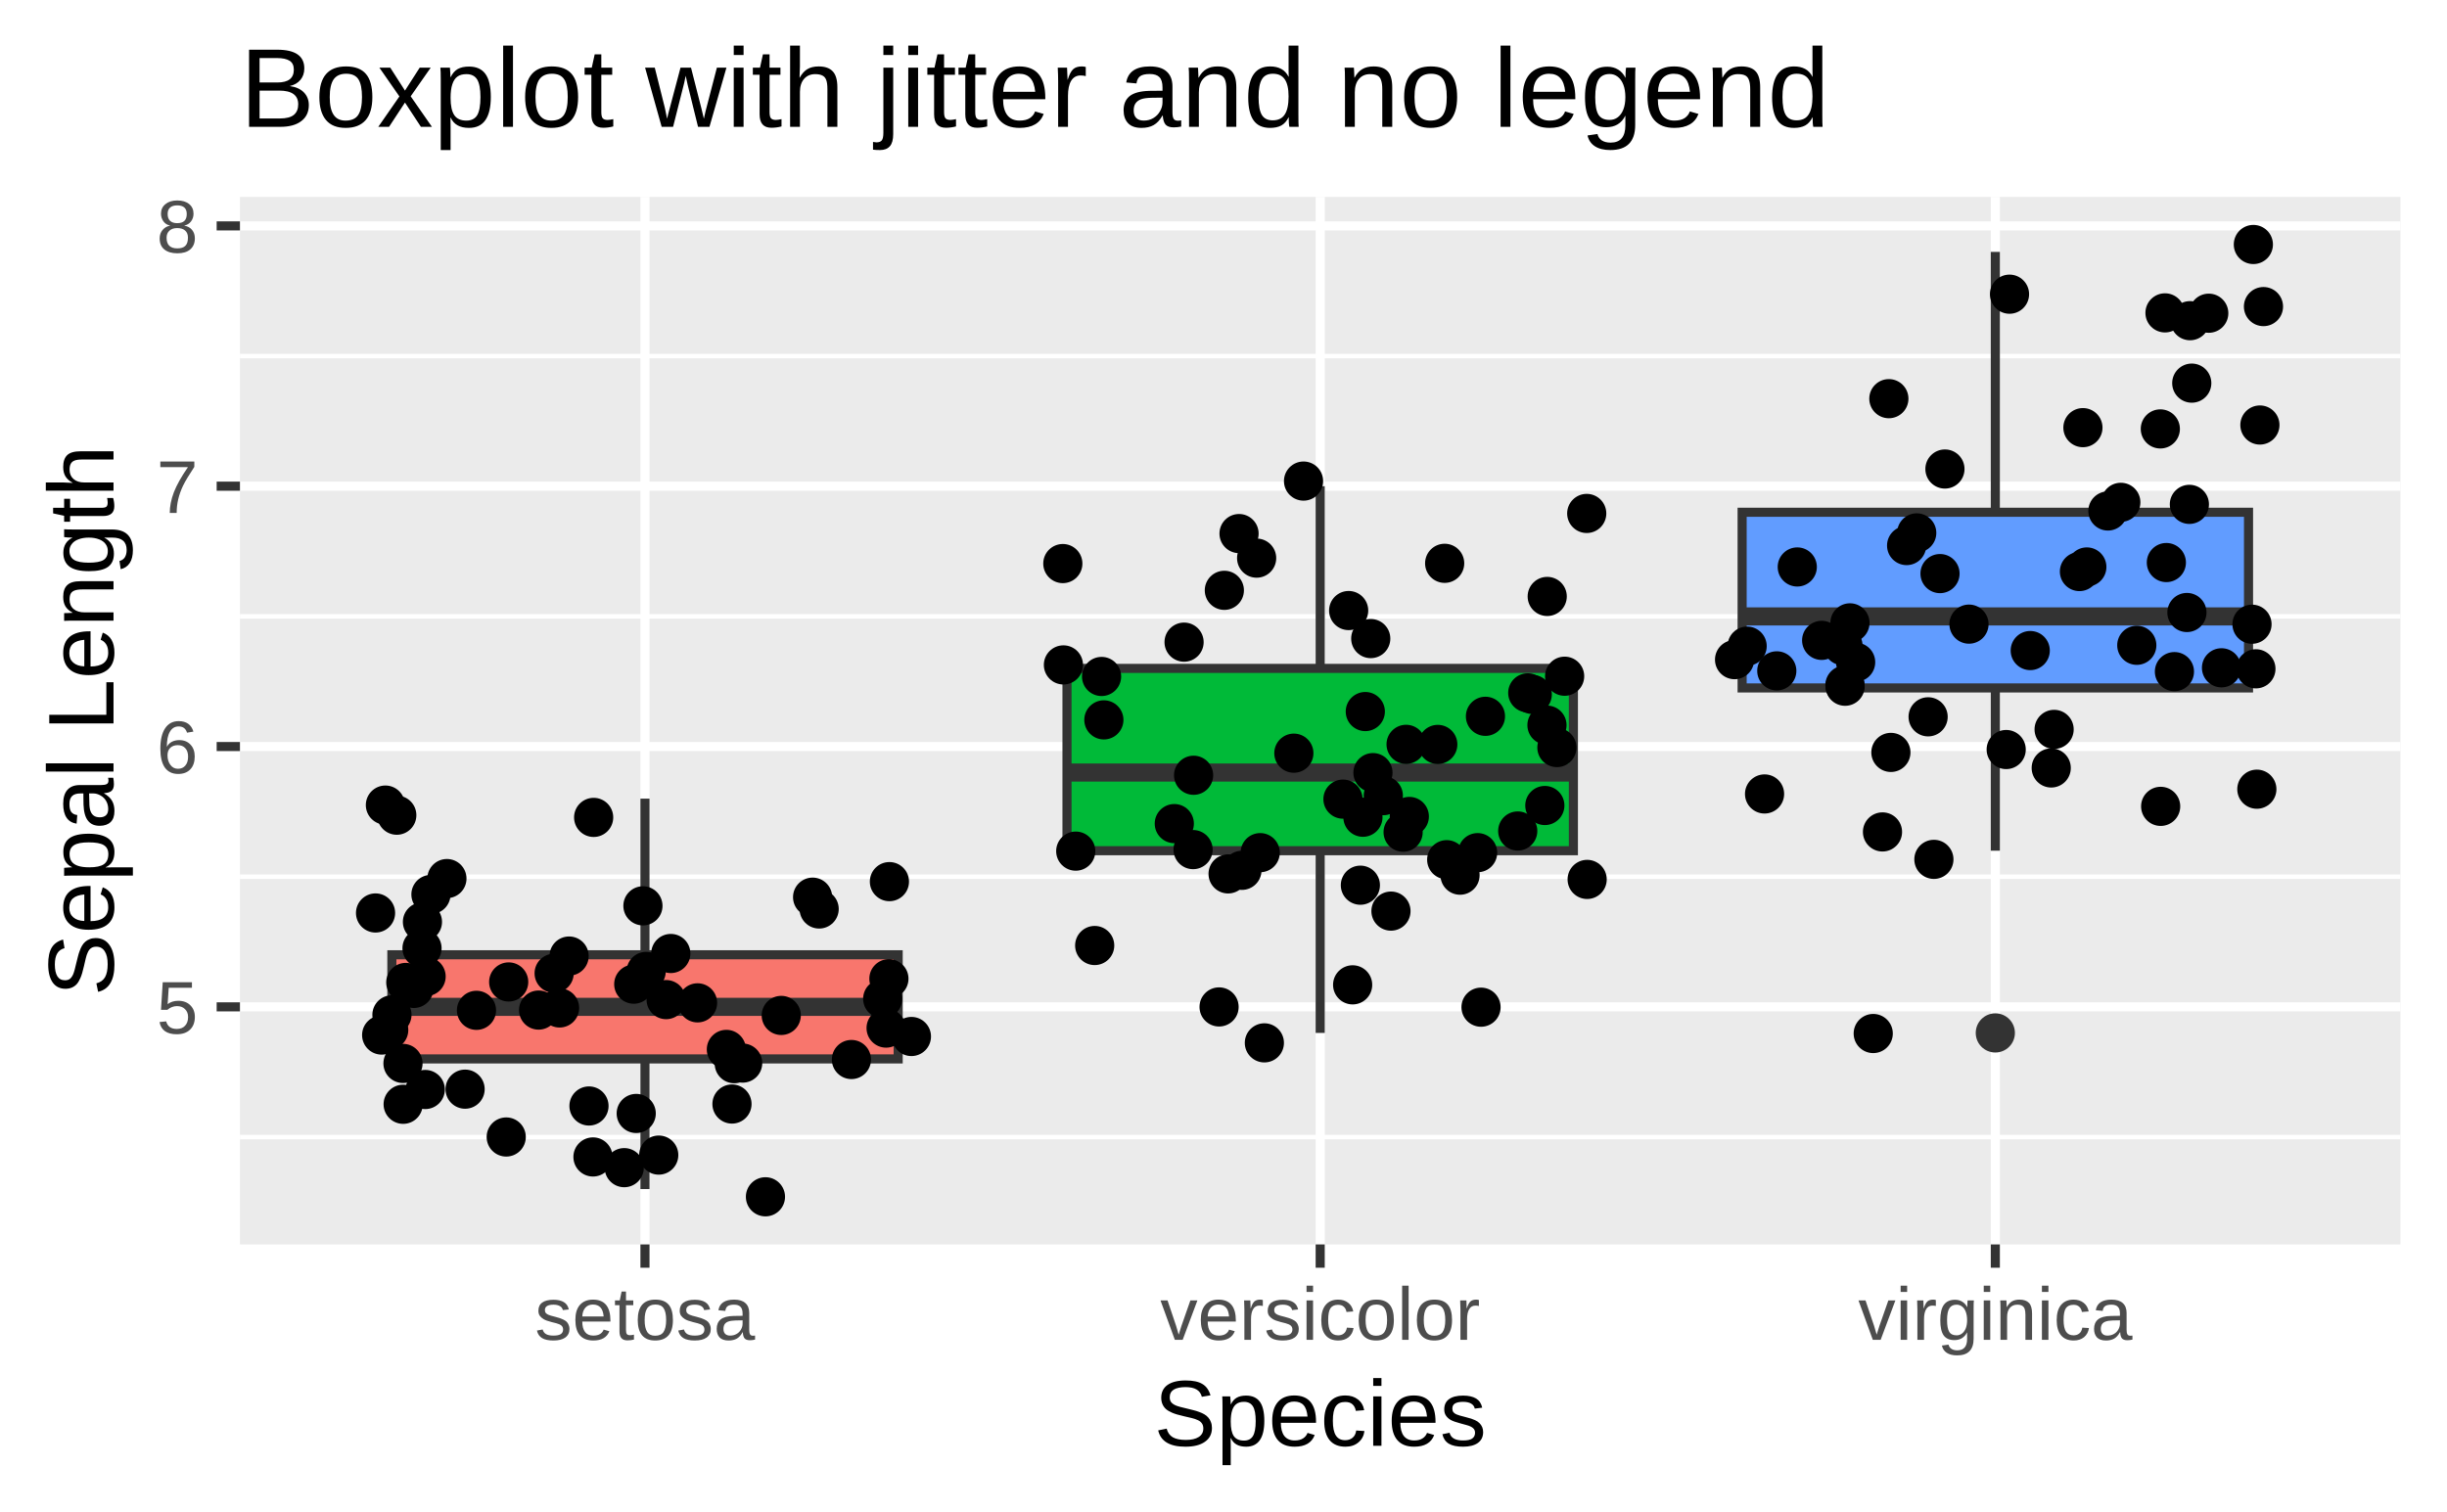
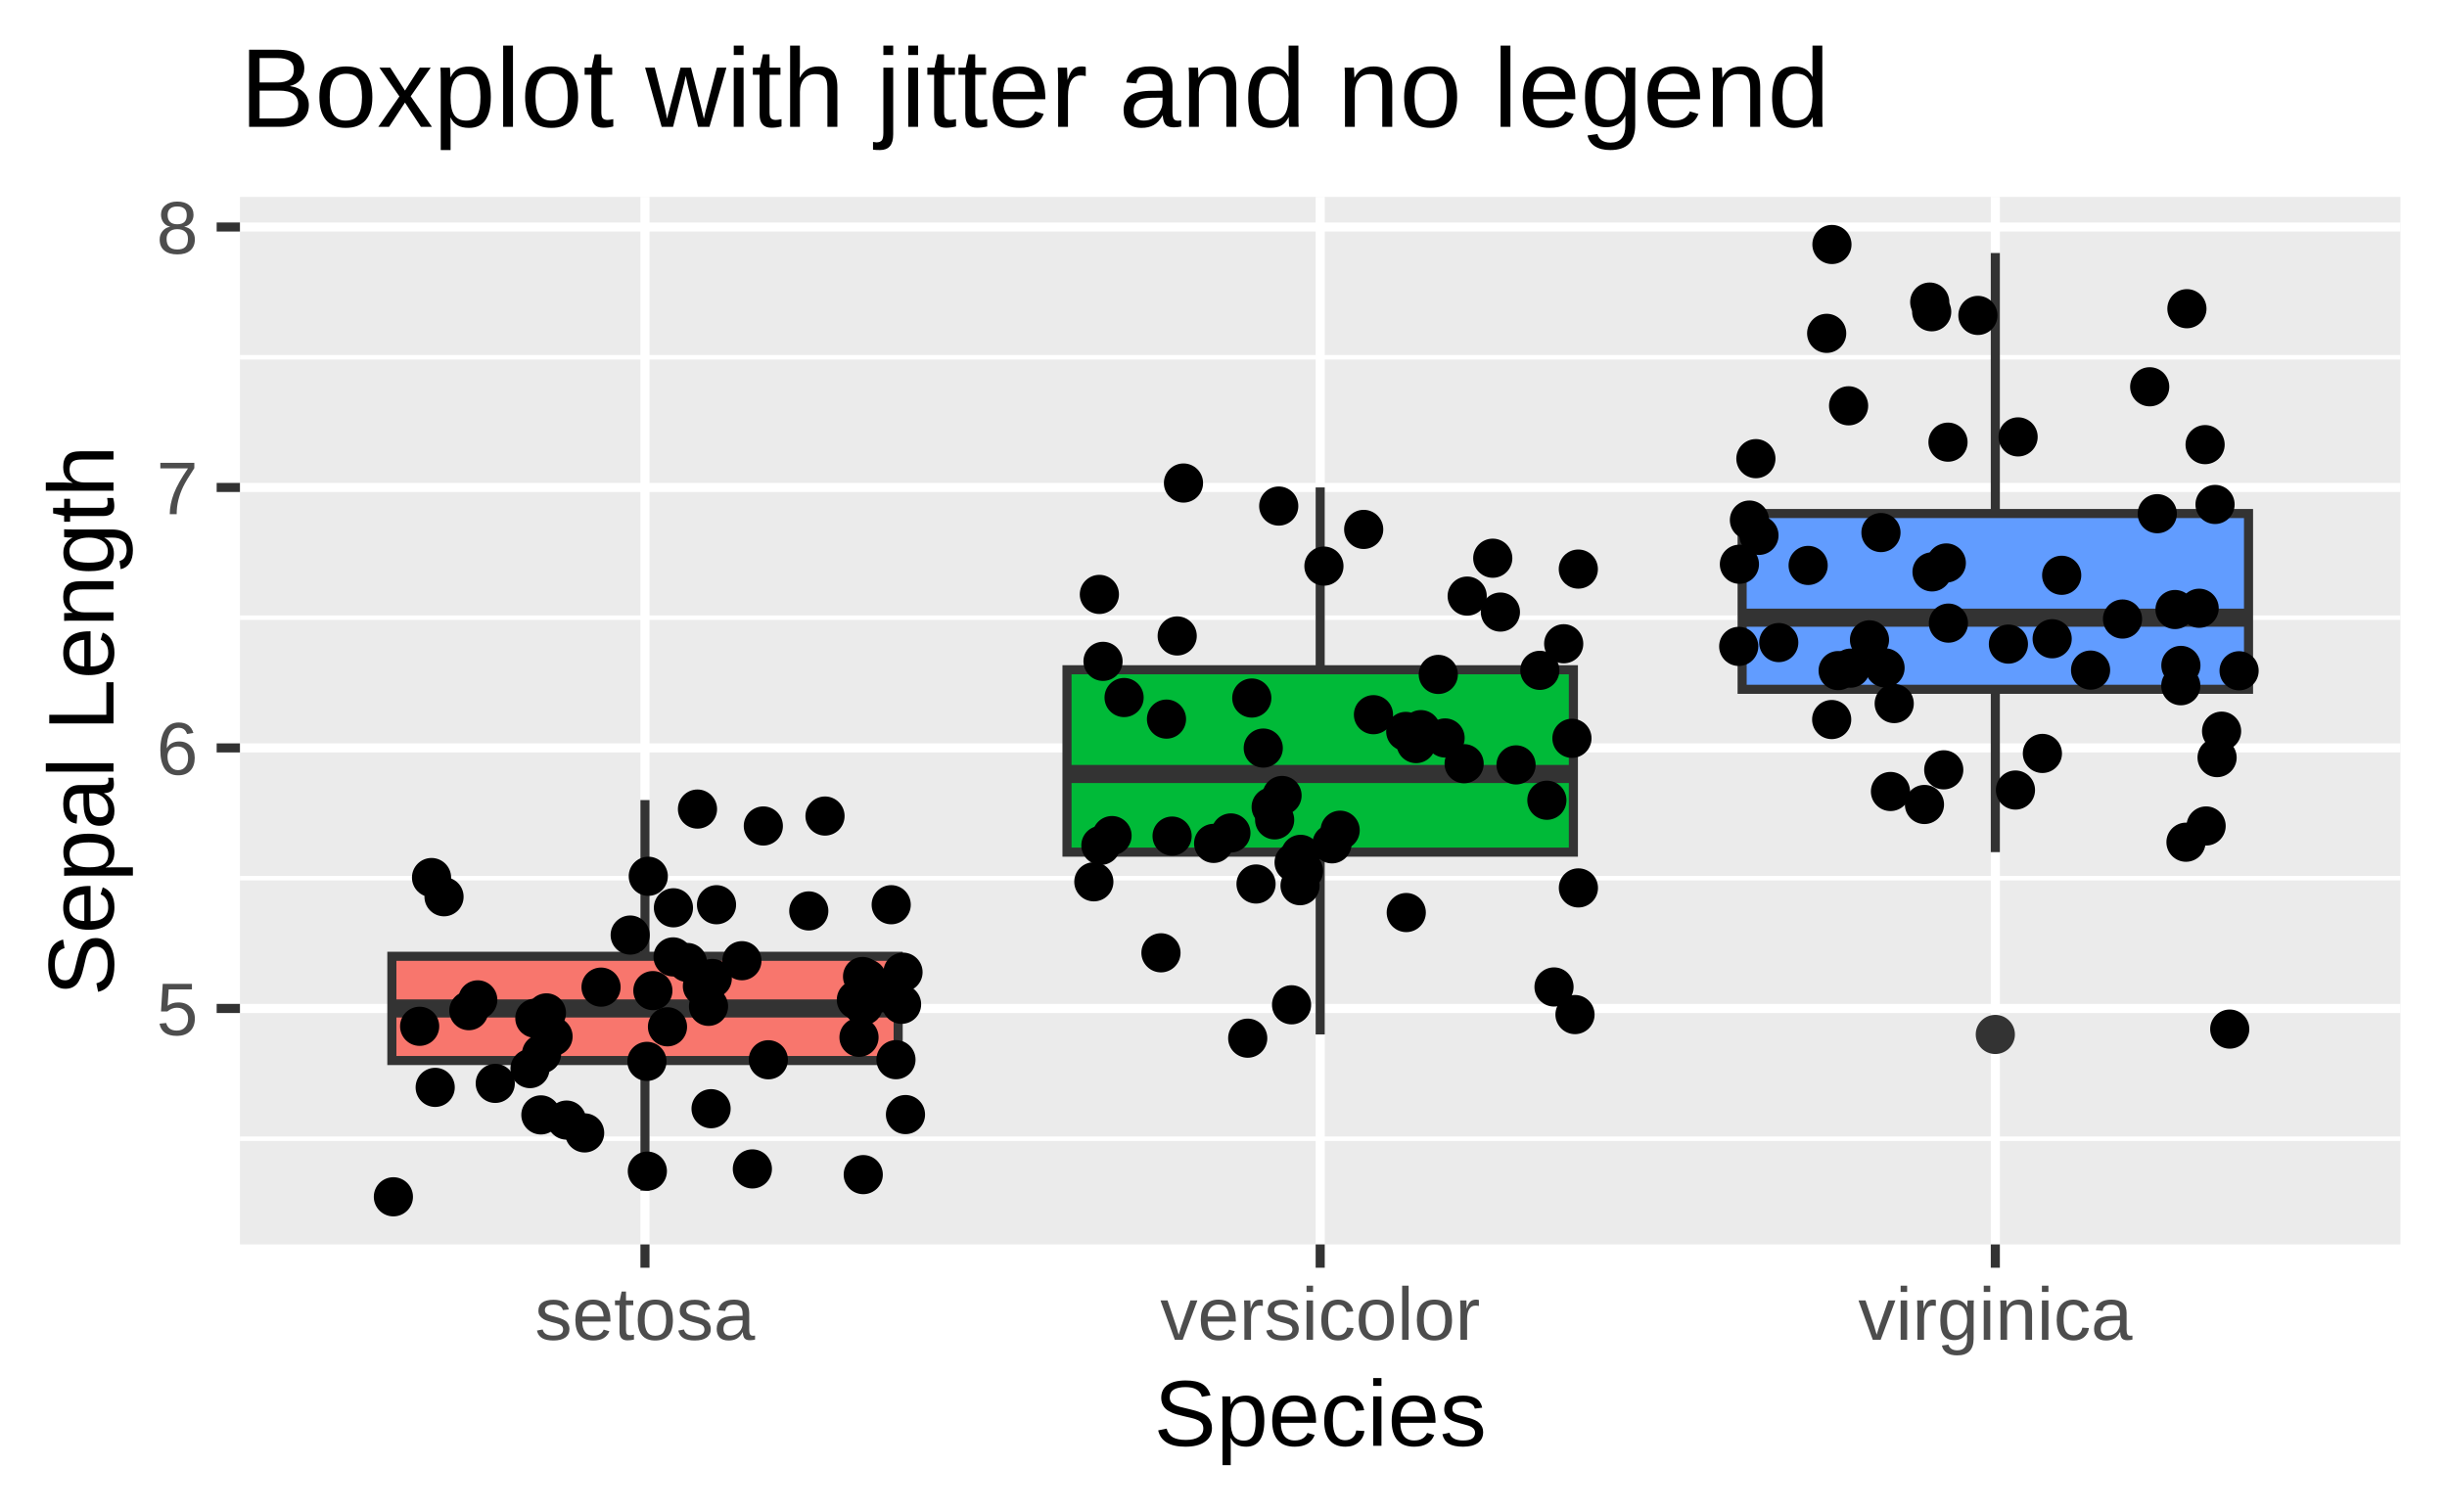
<svg xmlns="http://www.w3.org/2000/svg" width="288.00pt" height="177.98pt" viewBox="0 0 288.00 177.98">
  <g class="svglite">
    <defs>
      <style type="text/css">
    .svglite line, .svglite polyline, .svglite polygon, .svglite path, .svglite rect, .svglite circle {
      fill: none;
      stroke: #000000;
      stroke-linecap: round;
      stroke-linejoin: round;
      stroke-miterlimit: 10.00;
    }
    .svglite text {
      white-space: pre;
    }
    .svglite g.glyphgroup path {
      fill: inherit;
      stroke: none;
    }
  </style>
    </defs>
    <rect width="100%" height="100%" style="stroke: none; fill: #FFFFFF;" />
    <defs>
      <clipPath id="cpMC4wMHwyODguMDB8MC4wMHwxNzcuOTg=">
        <rect x="0.00" y="0.00" width="288.00" height="177.98" />
      </clipPath>
    </defs>
    <g clip-path="url(#cpMC4wMHwyODguMDB8MC4wMHwxNzcuOTg=)">
      <rect x="0.00" y="-0" width="288.00" height="177.98" style="stroke-width: 1.07; stroke: #FFFFFF; fill: #FFFFFF;" />
    </g>
    <defs>
      <clipPath id="cpMjguMjR8MjgyLjUyfDIzLjE4fDE0Ni40OQ==">
        <rect x="28.24" y="23.18" width="254.28" height="123.31" />
      </clipPath>
    </defs>
    <g clip-path="url(#cpMjguMjR8MjgyLjUyfDIzLjE4fDE0Ni40OQ==)">
      <rect x="28.24" y="23.18" width="254.28" height="123.31" style="stroke-width: 1.07; stroke: none; fill: #EBEBEB;" />
-       <polyline points="28.24,133.85 282.52,133.85 " style="stroke-width: 0.53; stroke: #FFFFFF; stroke-linecap: butt;" />
-       <polyline points="28.24,103.20 282.52,103.20 " style="stroke-width: 0.53; stroke: #FFFFFF; stroke-linecap: butt;" />
-       <polyline points="28.24,72.56 282.52,72.56 " style="stroke-width: 0.53; stroke: #FFFFFF; stroke-linecap: butt;" />
-       <polyline points="28.24,41.91 282.52,41.91 " style="stroke-width: 0.53; stroke: #FFFFFF; stroke-linecap: butt;" />
-       <polyline points="28.24,118.52 282.52,118.52 " style="stroke-width: 1.07; stroke: #FFFFFF; stroke-linecap: butt;" />
-       <polyline points="28.24,87.88 282.52,87.88 " style="stroke-width: 1.07; stroke: #FFFFFF; stroke-linecap: butt;" />
-       <polyline points="28.24,57.23 282.52,57.23 " style="stroke-width: 1.07; stroke: #FFFFFF; stroke-linecap: butt;" />
-       <polyline points="28.24,26.59 282.52,26.59 " style="stroke-width: 1.07; stroke: #FFFFFF; stroke-linecap: butt;" />
+       <polyline points="28.24,134.04 282.52,134.04 " style="stroke-width: 0.53; stroke: #FFFFFF; stroke-linecap: butt;" />
+       <polyline points="28.24,103.38 282.52,103.38 " style="stroke-width: 0.53; stroke: #FFFFFF; stroke-linecap: butt;" />
+       <polyline points="28.24,72.71 282.52,72.71 " style="stroke-width: 0.53; stroke: #FFFFFF; stroke-linecap: butt;" />
+       <polyline points="28.24,42.05 282.52,42.05 " style="stroke-width: 0.53; stroke: #FFFFFF; stroke-linecap: butt;" />
+       <polyline points="28.24,118.71 282.52,118.71 " style="stroke-width: 1.07; stroke: #FFFFFF; stroke-linecap: butt;" />
+       <polyline points="28.24,88.04 282.52,88.04 " style="stroke-width: 1.07; stroke: #FFFFFF; stroke-linecap: butt;" />
+       <polyline points="28.24,57.38 282.52,57.38 " style="stroke-width: 1.07; stroke: #FFFFFF; stroke-linecap: butt;" />
+       <polyline points="28.24,26.72 282.52,26.72 " style="stroke-width: 1.07; stroke: #FFFFFF; stroke-linecap: butt;" />
      <polyline points="75.91,146.49 75.91,23.18 " style="stroke-width: 1.07; stroke: #FFFFFF; stroke-linecap: butt;" />
      <polyline points="155.38,146.49 155.38,23.18 " style="stroke-width: 1.07; stroke: #FFFFFF; stroke-linecap: butt;" />
      <polyline points="234.84,146.49 234.84,23.18 " style="stroke-width: 1.07; stroke: #FFFFFF; stroke-linecap: butt;" />
-       <line x1="75.91" y1="112.39" x2="75.91" y2="94.01" style="stroke-width: 1.07; stroke: #333333; stroke-linecap: butt;" />
-       <line x1="75.91" y1="124.65" x2="75.91" y2="139.97" style="stroke-width: 1.07; stroke: #333333; stroke-linecap: butt;" />
-       <polygon points="46.12,112.39 46.12,124.65 105.71,124.65 105.71,112.39 46.12,112.39 " style="stroke-width: 1.07; stroke: #333333; stroke-linecap: butt; stroke-linejoin: miter; fill: #F8766D;" />
-       <line x1="46.12" y1="118.52" x2="105.71" y2="118.52" style="stroke-width: 2.13; stroke: #333333; stroke-linecap: butt; stroke-linejoin: miter;" />
-       <line x1="155.38" y1="78.68" x2="155.38" y2="57.23" style="stroke-width: 1.07; stroke: #333333; stroke-linecap: butt;" />
-       <line x1="155.38" y1="100.14" x2="155.38" y2="121.59" style="stroke-width: 1.07; stroke: #333333; stroke-linecap: butt;" />
-       <polygon points="125.58,78.68 125.58,100.14 185.18,100.14 185.18,78.68 125.58,78.68 " style="stroke-width: 1.07; stroke: #333333; stroke-linecap: butt; stroke-linejoin: miter; fill: #00BA38;" />
-       <line x1="125.58" y1="90.94" x2="185.18" y2="90.94" style="stroke-width: 2.13; stroke: #333333; stroke-linecap: butt; stroke-linejoin: miter;" />
-       <circle cx="234.84" cy="121.59" r="1.95" style="stroke-width: 0.71; stroke: #333333; fill: #333333;" />
-       <line x1="234.84" y1="60.30" x2="234.84" y2="29.65" style="stroke-width: 1.07; stroke: #333333; stroke-linecap: butt;" />
-       <line x1="234.84" y1="80.98" x2="234.84" y2="100.14" style="stroke-width: 1.07; stroke: #333333; stroke-linecap: butt;" />
-       <polygon points="205.04,60.30 205.04,80.98 264.64,80.98 264.64,60.30 205.04,60.30 " style="stroke-width: 1.07; stroke: #333333; stroke-linecap: butt; stroke-linejoin: miter; fill: #619CFF;" />
-       <line x1="205.04" y1="72.56" x2="264.64" y2="72.56" style="stroke-width: 2.13; stroke: #333333; stroke-linecap: butt; stroke-linejoin: miter;" />
-       <circle cx="59.87" cy="115.59" r="1.95" style="stroke-width: 0.71; fill: #000000;" />
-       <circle cx="44.92" cy="121.84" r="1.95" style="stroke-width: 0.71; fill: #000000;" />
-       <circle cx="50.05" cy="128.25" r="1.95" style="stroke-width: 0.71; fill: #000000;" />
-       <circle cx="74.88" cy="131.07" r="1.95" style="stroke-width: 0.71; fill: #000000;" />
-       <circle cx="78.40" cy="117.67" r="1.95" style="stroke-width: 0.71; fill: #000000;" />
-       <circle cx="50.72" cy="105.29" r="1.95" style="stroke-width: 0.71; fill: #000000;" />
-       <circle cx="69.32" cy="130.19" r="1.95" style="stroke-width: 0.71; fill: #000000;" />
-       <circle cx="91.95" cy="119.53" r="1.95" style="stroke-width: 0.71; fill: #000000;" />
-       <circle cx="69.79" cy="136.19" r="1.95" style="stroke-width: 0.71; fill: #000000;" />
-       <circle cx="45.75" cy="121.25" r="1.95" style="stroke-width: 0.71; fill: #000000;" />
-       <circle cx="96.41" cy="107.00" r="1.95" style="stroke-width: 0.71; fill: #000000;" />
-       <circle cx="100.21" cy="124.72" r="1.95" style="stroke-width: 0.71; fill: #000000;" />
-       <circle cx="85.49" cy="123.53" r="1.95" style="stroke-width: 0.71; fill: #000000;" />
-       <circle cx="90.09" cy="140.88" r="1.95" style="stroke-width: 0.71; fill: #000000;" />
-       <circle cx="45.36" cy="94.77" r="1.95" style="stroke-width: 0.71; fill: #000000;" />
-       <circle cx="46.70" cy="95.96" r="1.95" style="stroke-width: 0.71; fill: #000000;" />
-       <circle cx="95.64" cy="105.61" r="1.95" style="stroke-width: 0.71; fill: #000000;" />
-       <circle cx="50.15" cy="114.95" r="1.95" style="stroke-width: 0.71; fill: #000000;" />
-       <circle cx="69.87" cy="96.22" r="1.95" style="stroke-width: 0.71; fill: #000000;" />
-       <circle cx="47.76" cy="115.65" r="1.95" style="stroke-width: 0.71; fill: #000000;" />
-       <circle cx="75.67" cy="106.63" r="1.95" style="stroke-width: 0.71; fill: #000000;" />
-       <circle cx="48.71" cy="116.35" r="1.95" style="stroke-width: 0.71; fill: #000000;" />
-       <circle cx="47.45" cy="129.99" r="1.95" style="stroke-width: 0.71; fill: #000000;" />
-       <circle cx="74.59" cy="115.85" r="1.95" style="stroke-width: 0.71; fill: #000000;" />
-       <circle cx="86.42" cy="125.21" r="1.95" style="stroke-width: 0.71; fill: #000000;" />
-       <circle cx="82.10" cy="118.05" r="1.95" style="stroke-width: 0.71; fill: #000000;" />
-       <circle cx="103.89" cy="117.57" r="1.95" style="stroke-width: 0.71; fill: #000000;" />
-       <circle cx="78.95" cy="112.24" r="1.95" style="stroke-width: 0.71; fill: #000000;" />
-       <circle cx="66.98" cy="112.54" r="1.95" style="stroke-width: 0.71; fill: #000000;" />
-       <circle cx="54.74" cy="128.21" r="1.95" style="stroke-width: 0.71; fill: #000000;" />
-       <circle cx="87.41" cy="125.14" r="1.95" style="stroke-width: 0.71; fill: #000000;" />
-       <circle cx="44.20" cy="107.47" r="1.95" style="stroke-width: 0.71; fill: #000000;" />
-       <circle cx="49.67" cy="111.62" r="1.95" style="stroke-width: 0.71; fill: #000000;" />
-       <circle cx="52.60" cy="103.42" r="1.95" style="stroke-width: 0.71; fill: #000000;" />
-       <circle cx="104.29" cy="121.02" r="1.95" style="stroke-width: 0.71; fill: #000000;" />
-       <circle cx="56.08" cy="118.93" r="1.95" style="stroke-width: 0.71; fill: #000000;" />
-       <circle cx="104.68" cy="103.78" r="1.95" style="stroke-width: 0.71; fill: #000000;" />
-       <circle cx="107.27" cy="122.01" r="1.95" style="stroke-width: 0.71; fill: #000000;" />
-       <circle cx="73.47" cy="137.45" r="1.95" style="stroke-width: 0.71; fill: #000000;" />
-       <circle cx="104.62" cy="115.21" r="1.95" style="stroke-width: 0.71; fill: #000000;" />
-       <circle cx="63.39" cy="118.90" r="1.95" style="stroke-width: 0.71; fill: #000000;" />
-       <circle cx="59.58" cy="133.84" r="1.95" style="stroke-width: 0.71; fill: #000000;" />
-       <circle cx="77.53" cy="135.97" r="1.95" style="stroke-width: 0.71; fill: #000000;" />
-       <circle cx="65.86" cy="118.65" r="1.95" style="stroke-width: 0.71; fill: #000000;" />
-       <circle cx="65.22" cy="114.57" r="1.95" style="stroke-width: 0.71; fill: #000000;" />
-       <circle cx="47.43" cy="125.18" r="1.95" style="stroke-width: 0.71; fill: #000000;" />
-       <circle cx="76.05" cy="114.35" r="1.95" style="stroke-width: 0.71; fill: #000000;" />
-       <circle cx="86.15" cy="129.96" r="1.95" style="stroke-width: 0.71; fill: #000000;" />
-       <circle cx="49.72" cy="108.52" r="1.95" style="stroke-width: 0.71; fill: #000000;" />
-       <circle cx="46.13" cy="119.46" r="1.95" style="stroke-width: 0.71; fill: #000000;" />
-       <circle cx="153.42" cy="56.63" r="1.95" style="stroke-width: 0.71; fill: #000000;" />
-       <circle cx="161.33" cy="75.17" r="1.95" style="stroke-width: 0.71; fill: #000000;" />
-       <circle cx="186.75" cy="60.44" r="1.95" style="stroke-width: 0.71; fill: #000000;" />
-       <circle cx="171.84" cy="103.02" r="1.95" style="stroke-width: 0.71; fill: #000000;" />
-       <circle cx="158.73" cy="71.87" r="1.95" style="stroke-width: 0.71; fill: #000000;" />
-       <circle cx="138.21" cy="96.95" r="1.95" style="stroke-width: 0.71; fill: #000000;" />
-       <circle cx="129.65" cy="79.63" r="1.95" style="stroke-width: 0.71; fill: #000000;" />
-       <circle cx="148.81" cy="122.76" r="1.95" style="stroke-width: 0.71; fill: #000000;" />
-       <circle cx="144.10" cy="69.49" r="1.95" style="stroke-width: 0.71; fill: #000000;" />
-       <circle cx="128.84" cy="111.30" r="1.95" style="stroke-width: 0.71; fill: #000000;" />
-       <circle cx="174.31" cy="118.56" r="1.95" style="stroke-width: 0.71; fill: #000000;" />
-       <circle cx="140.48" cy="91.26" r="1.95" style="stroke-width: 0.71; fill: #000000;" />
-       <circle cx="183.24" cy="88.00" r="1.95" style="stroke-width: 0.71; fill: #000000;" />
-       <circle cx="129.92" cy="84.74" r="1.95" style="stroke-width: 0.71; fill: #000000;" />
-       <circle cx="170.27" cy="101.20" r="1.95" style="stroke-width: 0.71; fill: #000000;" />
-       <circle cx="170.03" cy="66.31" r="1.95" style="stroke-width: 0.71; fill: #000000;" />
-       <circle cx="173.91" cy="100.37" r="1.95" style="stroke-width: 0.71; fill: #000000;" />
-       <circle cx="158.06" cy="94.07" r="1.95" style="stroke-width: 0.71; fill: #000000;" />
-       <circle cx="179.81" cy="81.56" r="1.95" style="stroke-width: 0.71; fill: #000000;" />
-       <circle cx="126.61" cy="100.19" r="1.95" style="stroke-width: 0.71; fill: #000000;" />
-       <circle cx="161.59" cy="90.95" r="1.95" style="stroke-width: 0.71; fill: #000000;" />
-       <circle cx="160.69" cy="83.76" r="1.95" style="stroke-width: 0.71; fill: #000000;" />
-       <circle cx="184.15" cy="79.60" r="1.95" style="stroke-width: 0.71; fill: #000000;" />
-       <circle cx="182.07" cy="85.36" r="1.95" style="stroke-width: 0.71; fill: #000000;" />
-       <circle cx="139.36" cy="75.59" r="1.95" style="stroke-width: 0.71; fill: #000000;" />
-       <circle cx="182.10" cy="70.21" r="1.95" style="stroke-width: 0.71; fill: #000000;" />
-       <circle cx="145.83" cy="62.81" r="1.95" style="stroke-width: 0.71; fill: #000000;" />
-       <circle cx="147.90" cy="65.70" r="1.95" style="stroke-width: 0.71; fill: #000000;" />
-       <circle cx="169.22" cy="87.63" r="1.95" style="stroke-width: 0.71; fill: #000000;" />
-       <circle cx="165.87" cy="96.11" r="1.95" style="stroke-width: 0.71; fill: #000000;" />
-       <circle cx="144.54" cy="102.87" r="1.95" style="stroke-width: 0.71; fill: #000000;" />
-       <circle cx="146.17" cy="102.45" r="1.95" style="stroke-width: 0.71; fill: #000000;" />
-       <circle cx="162.81" cy="93.66" r="1.95" style="stroke-width: 0.71; fill: #000000;" />
-       <circle cx="165.49" cy="87.62" r="1.95" style="stroke-width: 0.71; fill: #000000;" />
-       <circle cx="163.71" cy="107.25" r="1.95" style="stroke-width: 0.71; fill: #000000;" />
-       <circle cx="152.28" cy="88.66" r="1.95" style="stroke-width: 0.71; fill: #000000;" />
-       <circle cx="125.09" cy="66.34" r="1.95" style="stroke-width: 0.71; fill: #000000;" />
-       <circle cx="125.16" cy="78.27" r="1.95" style="stroke-width: 0.71; fill: #000000;" />
-       <circle cx="140.42" cy="100.01" r="1.95" style="stroke-width: 0.71; fill: #000000;" />
-       <circle cx="160.11" cy="104.20" r="1.95" style="stroke-width: 0.71; fill: #000000;" />
-       <circle cx="186.80" cy="103.52" r="1.95" style="stroke-width: 0.71; fill: #000000;" />
-       <circle cx="174.83" cy="84.32" r="1.95" style="stroke-width: 0.71; fill: #000000;" />
-       <circle cx="181.82" cy="94.82" r="1.95" style="stroke-width: 0.71; fill: #000000;" />
-       <circle cx="143.48" cy="118.53" r="1.95" style="stroke-width: 0.71; fill: #000000;" />
-       <circle cx="148.32" cy="100.37" r="1.95" style="stroke-width: 0.71; fill: #000000;" />
-       <circle cx="160.41" cy="96.20" r="1.95" style="stroke-width: 0.71; fill: #000000;" />
-       <circle cx="165.14" cy="97.96" r="1.95" style="stroke-width: 0.71; fill: #000000;" />
-       <circle cx="180.34" cy="81.74" r="1.95" style="stroke-width: 0.71; fill: #000000;" />
-       <circle cx="159.20" cy="115.93" r="1.95" style="stroke-width: 0.71; fill: #000000;" />
-       <circle cx="178.63" cy="97.82" r="1.95" style="stroke-width: 0.71; fill: #000000;" />
-       <circle cx="261.46" cy="78.61" r="1.95" style="stroke-width: 0.71; fill: #000000;" />
-       <circle cx="254.30" cy="94.92" r="1.95" style="stroke-width: 0.71; fill: #000000;" />
-       <circle cx="228.91" cy="55.21" r="1.95" style="stroke-width: 0.71; fill: #000000;" />
-       <circle cx="218.40" cy="77.95" r="1.95" style="stroke-width: 0.71; fill: #000000;" />
-       <circle cx="231.74" cy="73.47" r="1.95" style="stroke-width: 0.71; fill: #000000;" />
-       <circle cx="257.76" cy="37.75" r="1.95" style="stroke-width: 0.71; fill: #000000;" />
-       <circle cx="220.47" cy="121.66" r="1.95" style="stroke-width: 0.71; fill: #000000;" />
-       <circle cx="222.31" cy="46.93" r="1.95" style="stroke-width: 0.71; fill: #000000;" />
-       <circle cx="254.97" cy="66.22" r="1.95" style="stroke-width: 0.71; fill: #000000;" />
-       <circle cx="254.26" cy="50.49" r="1.95" style="stroke-width: 0.71; fill: #000000;" />
-       <circle cx="217.73" cy="73.32" r="1.95" style="stroke-width: 0.71; fill: #000000;" />
-       <circle cx="214.40" cy="75.38" r="1.95" style="stroke-width: 0.71; fill: #000000;" />
-       <circle cx="224.40" cy="64.22" r="1.95" style="stroke-width: 0.71; fill: #000000;" />
-       <circle cx="221.56" cy="97.93" r="1.95" style="stroke-width: 0.71; fill: #000000;" />
-       <circle cx="265.62" cy="92.90" r="1.95" style="stroke-width: 0.71; fill: #000000;" />
-       <circle cx="238.95" cy="76.58" r="1.95" style="stroke-width: 0.71; fill: #000000;" />
-       <circle cx="265.05" cy="73.48" r="1.95" style="stroke-width: 0.71; fill: #000000;" />
-       <circle cx="259.96" cy="36.87" r="1.95" style="stroke-width: 0.71; fill: #000000;" />
-       <circle cx="254.81" cy="36.83" r="1.95" style="stroke-width: 0.71; fill: #000000;" />
-       <circle cx="236.12" cy="88.23" r="1.95" style="stroke-width: 0.71; fill: #000000;" />
-       <circle cx="257.68" cy="59.37" r="1.95" style="stroke-width: 0.71; fill: #000000;" />
-       <circle cx="227.61" cy="101.16" r="1.95" style="stroke-width: 0.71; fill: #000000;" />
-       <circle cx="236.51" cy="34.63" r="1.95" style="stroke-width: 0.71; fill: #000000;" />
-       <circle cx="204.15" cy="77.65" r="1.95" style="stroke-width: 0.71; fill: #000000;" />
-       <circle cx="211.53" cy="66.74" r="1.95" style="stroke-width: 0.71; fill: #000000;" />
-       <circle cx="245.15" cy="50.34" r="1.95" style="stroke-width: 0.71; fill: #000000;" />
-       <circle cx="217.14" cy="80.65" r="1.95" style="stroke-width: 0.71; fill: #000000;" />
-       <circle cx="241.76" cy="85.86" r="1.95" style="stroke-width: 0.71; fill: #000000;" />
-       <circle cx="205.63" cy="76.06" r="1.95" style="stroke-width: 0.71; fill: #000000;" />
-       <circle cx="265.98" cy="50.03" r="1.95" style="stroke-width: 0.71; fill: #000000;" />
-       <circle cx="257.96" cy="45.10" r="1.95" style="stroke-width: 0.71; fill: #000000;" />
-       <circle cx="265.21" cy="28.78" r="1.95" style="stroke-width: 0.71; fill: #000000;" />
-       <circle cx="216.91" cy="76.01" r="1.95" style="stroke-width: 0.71; fill: #000000;" />
-       <circle cx="265.51" cy="78.73" r="1.95" style="stroke-width: 0.71; fill: #000000;" />
-       <circle cx="226.93" cy="84.38" r="1.95" style="stroke-width: 0.71; fill: #000000;" />
-       <circle cx="266.40" cy="36.09" r="1.95" style="stroke-width: 0.71; fill: #000000;" />
-       <circle cx="209.12" cy="78.97" r="1.95" style="stroke-width: 0.71; fill: #000000;" />
-       <circle cx="251.49" cy="75.96" r="1.95" style="stroke-width: 0.71; fill: #000000;" />
-       <circle cx="222.55" cy="88.57" r="1.95" style="stroke-width: 0.71; fill: #000000;" />
-       <circle cx="248.09" cy="60.15" r="1.95" style="stroke-width: 0.71; fill: #000000;" />
-       <circle cx="228.33" cy="67.52" r="1.95" style="stroke-width: 0.71; fill: #000000;" />
-       <circle cx="249.61" cy="59.13" r="1.95" style="stroke-width: 0.71; fill: #000000;" />
-       <circle cx="207.68" cy="93.46" r="1.95" style="stroke-width: 0.71; fill: #000000;" />
-       <circle cx="225.59" cy="62.73" r="1.95" style="stroke-width: 0.71; fill: #000000;" />
-       <circle cx="244.74" cy="67.28" r="1.95" style="stroke-width: 0.71; fill: #000000;" />
-       <circle cx="245.61" cy="66.74" r="1.95" style="stroke-width: 0.71; fill: #000000;" />
-       <circle cx="255.92" cy="79.06" r="1.95" style="stroke-width: 0.71; fill: #000000;" />
-       <circle cx="257.39" cy="72.10" r="1.95" style="stroke-width: 0.71; fill: #000000;" />
-       <circle cx="217.16" cy="80.78" r="1.95" style="stroke-width: 0.71; fill: #000000;" />
-       <circle cx="241.42" cy="90.40" r="1.95" style="stroke-width: 0.71; fill: #000000;" />
+       <line x1="75.91" y1="112.57" x2="75.91" y2="94.18" style="stroke-width: 1.07; stroke: #333333; stroke-linecap: butt;" />
+       <line x1="75.91" y1="124.84" x2="75.91" y2="140.17" style="stroke-width: 1.07; stroke: #333333; stroke-linecap: butt;" />
+       <polygon points="46.12,112.57 46.12,124.84 105.71,124.84 105.71,112.57 46.12,112.57 " style="stroke-width: 1.07; stroke: #333333; stroke-linecap: butt; stroke-linejoin: miter; fill: #F8766D;" />
+       <line x1="46.12" y1="118.71" x2="105.71" y2="118.71" style="stroke-width: 2.13; stroke: #333333; stroke-linecap: butt; stroke-linejoin: miter;" />
+       <line x1="155.38" y1="78.84" x2="155.38" y2="57.38" style="stroke-width: 1.07; stroke: #333333; stroke-linecap: butt;" />
+       <line x1="155.38" y1="100.31" x2="155.38" y2="121.77" style="stroke-width: 1.07; stroke: #333333; stroke-linecap: butt;" />
+       <polygon points="125.58,78.84 125.58,100.31 185.18,100.31 185.18,78.84 125.58,78.84 " style="stroke-width: 1.07; stroke: #333333; stroke-linecap: butt; stroke-linejoin: miter; fill: #00BA38;" />
+       <line x1="125.58" y1="91.11" x2="185.18" y2="91.11" style="stroke-width: 2.13; stroke: #333333; stroke-linecap: butt; stroke-linejoin: miter;" />
+       <circle cx="234.84" cy="121.77" r="1.95" style="stroke-width: 0.71; stroke: #333333; fill: #333333;" />
+       <line x1="234.84" y1="60.45" x2="234.84" y2="29.78" style="stroke-width: 1.07; stroke: #333333; stroke-linecap: butt;" />
+       <line x1="234.84" y1="81.14" x2="234.84" y2="100.31" style="stroke-width: 1.07; stroke: #333333; stroke-linecap: butt;" />
+       <polygon points="205.04,60.45 205.04,81.14 264.64,81.14 264.64,60.45 205.04,60.45 " style="stroke-width: 1.07; stroke: #333333; stroke-linecap: butt; stroke-linejoin: miter; fill: #619CFF;" />
+       <line x1="205.04" y1="72.71" x2="264.64" y2="72.71" style="stroke-width: 2.13; stroke: #333333; stroke-linecap: butt; stroke-linejoin: miter;" />
+       <circle cx="82.67" cy="116.09" r="1.95" style="stroke-width: 0.71; fill: #000000;" />
+       <circle cx="49.39" cy="120.81" r="1.95" style="stroke-width: 0.71; fill: #000000;" />
+       <circle cx="58.29" cy="127.53" r="1.95" style="stroke-width: 0.71; fill: #000000;" />
+       <circle cx="66.68" cy="131.85" r="1.95" style="stroke-width: 0.71; fill: #000000;" />
+       <circle cx="106.11" cy="118.22" r="1.95" style="stroke-width: 0.71; fill: #000000;" />
+       <circle cx="84.33" cy="106.50" r="1.95" style="stroke-width: 0.71; fill: #000000;" />
+       <circle cx="83.69" cy="130.51" r="1.95" style="stroke-width: 0.71; fill: #000000;" />
+       <circle cx="100.79" cy="117.69" r="1.95" style="stroke-width: 0.71; fill: #000000;" />
+       <circle cx="88.55" cy="137.60" r="1.95" style="stroke-width: 0.71; fill: #000000;" />
+       <circle cx="101.10" cy="122.11" r="1.95" style="stroke-width: 0.71; fill: #000000;" />
+       <circle cx="95.19" cy="107.23" r="1.95" style="stroke-width: 0.71; fill: #000000;" />
+       <circle cx="62.38" cy="125.79" r="1.95" style="stroke-width: 0.71; fill: #000000;" />
+       <circle cx="105.45" cy="124.74" r="1.95" style="stroke-width: 0.71; fill: #000000;" />
+       <circle cx="46.30" cy="140.88" r="1.95" style="stroke-width: 0.71; fill: #000000;" />
+       <circle cx="82.09" cy="95.24" r="1.95" style="stroke-width: 0.71; fill: #000000;" />
+       <circle cx="97.10" cy="96.06" r="1.95" style="stroke-width: 0.71; fill: #000000;" />
+       <circle cx="52.26" cy="105.56" r="1.95" style="stroke-width: 0.71; fill: #000000;" />
+       <circle cx="83.83" cy="115.18" r="1.95" style="stroke-width: 0.71; fill: #000000;" />
+       <circle cx="89.84" cy="97.23" r="1.95" style="stroke-width: 0.71; fill: #000000;" />
+       <circle cx="70.74" cy="116.20" r="1.95" style="stroke-width: 0.71; fill: #000000;" />
+       <circle cx="104.89" cy="106.50" r="1.95" style="stroke-width: 0.71; fill: #000000;" />
+       <circle cx="101.52" cy="114.95" r="1.95" style="stroke-width: 0.71; fill: #000000;" />
+       <circle cx="106.57" cy="131.20" r="1.95" style="stroke-width: 0.71; fill: #000000;" />
+       <circle cx="106.28" cy="114.44" r="1.95" style="stroke-width: 0.71; fill: #000000;" />
+       <circle cx="90.43" cy="124.75" r="1.95" style="stroke-width: 0.71; fill: #000000;" />
+       <circle cx="101.62" cy="118.38" r="1.95" style="stroke-width: 0.71; fill: #000000;" />
+       <circle cx="62.95" cy="119.86" r="1.95" style="stroke-width: 0.71; fill: #000000;" />
+       <circle cx="79.22" cy="112.64" r="1.95" style="stroke-width: 0.71; fill: #000000;" />
+       <circle cx="87.32" cy="113.09" r="1.95" style="stroke-width: 0.71; fill: #000000;" />
+       <circle cx="51.22" cy="128.00" r="1.95" style="stroke-width: 0.71; fill: #000000;" />
+       <circle cx="63.74" cy="124.05" r="1.95" style="stroke-width: 0.71; fill: #000000;" />
+       <circle cx="79.26" cy="106.86" r="1.95" style="stroke-width: 0.71; fill: #000000;" />
+       <circle cx="80.91" cy="113.30" r="1.95" style="stroke-width: 0.71; fill: #000000;" />
+       <circle cx="50.79" cy="103.30" r="1.95" style="stroke-width: 0.71; fill: #000000;" />
+       <circle cx="65.09" cy="122.01" r="1.95" style="stroke-width: 0.71; fill: #000000;" />
+       <circle cx="56.23" cy="117.70" r="1.95" style="stroke-width: 0.71; fill: #000000;" />
+       <circle cx="76.30" cy="103.15" r="1.95" style="stroke-width: 0.71; fill: #000000;" />
+       <circle cx="78.56" cy="120.87" r="1.95" style="stroke-width: 0.71; fill: #000000;" />
+       <circle cx="76.19" cy="137.86" r="1.95" style="stroke-width: 0.71; fill: #000000;" />
+       <circle cx="103.99" cy="116.87" r="1.95" style="stroke-width: 0.71; fill: #000000;" />
+       <circle cx="64.31" cy="119.23" r="1.95" style="stroke-width: 0.71; fill: #000000;" />
+       <circle cx="68.81" cy="133.36" r="1.95" style="stroke-width: 0.71; fill: #000000;" />
+       <circle cx="101.60" cy="138.27" r="1.95" style="stroke-width: 0.71; fill: #000000;" />
+       <circle cx="55.18" cy="118.97" r="1.95" style="stroke-width: 0.71; fill: #000000;" />
+       <circle cx="76.84" cy="116.61" r="1.95" style="stroke-width: 0.71; fill: #000000;" />
+       <circle cx="76.14" cy="124.94" r="1.95" style="stroke-width: 0.71; fill: #000000;" />
+       <circle cx="102.04" cy="115.22" r="1.95" style="stroke-width: 0.71; fill: #000000;" />
+       <circle cx="63.66" cy="131.24" r="1.95" style="stroke-width: 0.71; fill: #000000;" />
+       <circle cx="74.17" cy="110.07" r="1.95" style="stroke-width: 0.71; fill: #000000;" />
+       <circle cx="83.39" cy="118.46" r="1.95" style="stroke-width: 0.71; fill: #000000;" />
+       <circle cx="139.29" cy="56.86" r="1.95" style="stroke-width: 0.71; fill: #000000;" />
+       <circle cx="138.55" cy="74.86" r="1.95" style="stroke-width: 0.71; fill: #000000;" />
+       <circle cx="150.50" cy="59.57" r="1.95" style="stroke-width: 0.71; fill: #000000;" />
+       <circle cx="147.83" cy="104.06" r="1.95" style="stroke-width: 0.71; fill: #000000;" />
+       <circle cx="176.59" cy="72.05" r="1.95" style="stroke-width: 0.71; fill: #000000;" />
+       <circle cx="157.73" cy="97.73" r="1.95" style="stroke-width: 0.71; fill: #000000;" />
+       <circle cx="169.28" cy="79.39" r="1.95" style="stroke-width: 0.71; fill: #000000;" />
+       <circle cx="146.85" cy="122.21" r="1.95" style="stroke-width: 0.71; fill: #000000;" />
+       <circle cx="172.68" cy="70.17" r="1.95" style="stroke-width: 0.71; fill: #000000;" />
+       <circle cx="136.64" cy="112.16" r="1.95" style="stroke-width: 0.71; fill: #000000;" />
+       <circle cx="152.01" cy="118.28" r="1.95" style="stroke-width: 0.71; fill: #000000;" />
+       <circle cx="178.43" cy="90.04" r="1.95" style="stroke-width: 0.71; fill: #000000;" />
+       <circle cx="170.08" cy="86.87" r="1.95" style="stroke-width: 0.71; fill: #000000;" />
+       <circle cx="167.23" cy="85.89" r="1.95" style="stroke-width: 0.71; fill: #000000;" />
+       <circle cx="142.84" cy="99.28" r="1.95" style="stroke-width: 0.71; fill: #000000;" />
+       <circle cx="175.69" cy="65.71" r="1.95" style="stroke-width: 0.71; fill: #000000;" />
+       <circle cx="129.57" cy="99.51" r="1.95" style="stroke-width: 0.71; fill: #000000;" />
+       <circle cx="149.61" cy="95.00" r="1.95" style="stroke-width: 0.71; fill: #000000;" />
+       <circle cx="147.33" cy="82.17" r="1.95" style="stroke-width: 0.71; fill: #000000;" />
+       <circle cx="152.31" cy="101.52" r="1.95" style="stroke-width: 0.71; fill: #000000;" />
+       <circle cx="172.32" cy="89.90" r="1.95" style="stroke-width: 0.71; fill: #000000;" />
+       <circle cx="165.45" cy="86.10" r="1.95" style="stroke-width: 0.71; fill: #000000;" />
+       <circle cx="129.82" cy="77.85" r="1.95" style="stroke-width: 0.71; fill: #000000;" />
+       <circle cx="161.65" cy="84.13" r="1.95" style="stroke-width: 0.71; fill: #000000;" />
+       <circle cx="184.04" cy="75.78" r="1.95" style="stroke-width: 0.71; fill: #000000;" />
+       <circle cx="129.39" cy="69.97" r="1.95" style="stroke-width: 0.71; fill: #000000;" />
+       <circle cx="160.50" cy="62.32" r="1.95" style="stroke-width: 0.71; fill: #000000;" />
+       <circle cx="155.82" cy="66.64" r="1.95" style="stroke-width: 0.71; fill: #000000;" />
+       <circle cx="185.01" cy="86.91" r="1.95" style="stroke-width: 0.71; fill: #000000;" />
+       <circle cx="150.02" cy="96.51" r="1.95" style="stroke-width: 0.71; fill: #000000;" />
+       <circle cx="128.74" cy="103.80" r="1.95" style="stroke-width: 0.71; fill: #000000;" />
+       <circle cx="185.77" cy="104.52" r="1.95" style="stroke-width: 0.71; fill: #000000;" />
+       <circle cx="182.06" cy="94.20" r="1.95" style="stroke-width: 0.71; fill: #000000;" />
+       <circle cx="148.68" cy="88.06" r="1.95" style="stroke-width: 0.71; fill: #000000;" />
+       <circle cx="165.51" cy="107.42" r="1.95" style="stroke-width: 0.71; fill: #000000;" />
+       <circle cx="166.67" cy="87.53" r="1.95" style="stroke-width: 0.71; fill: #000000;" />
+       <circle cx="185.76" cy="66.99" r="1.95" style="stroke-width: 0.71; fill: #000000;" />
+       <circle cx="181.23" cy="78.91" r="1.95" style="stroke-width: 0.71; fill: #000000;" />
+       <circle cx="153.08" cy="100.57" r="1.95" style="stroke-width: 0.71; fill: #000000;" />
+       <circle cx="153.01" cy="104.26" r="1.95" style="stroke-width: 0.71; fill: #000000;" />
+       <circle cx="153.42" cy="102.52" r="1.95" style="stroke-width: 0.71; fill: #000000;" />
+       <circle cx="137.29" cy="84.65" r="1.95" style="stroke-width: 0.71; fill: #000000;" />
+       <circle cx="150.89" cy="93.64" r="1.95" style="stroke-width: 0.71; fill: #000000;" />
+       <circle cx="185.37" cy="119.43" r="1.95" style="stroke-width: 0.71; fill: #000000;" />
+       <circle cx="156.77" cy="99.33" r="1.95" style="stroke-width: 0.71; fill: #000000;" />
+       <circle cx="144.87" cy="98.05" r="1.95" style="stroke-width: 0.71; fill: #000000;" />
+       <circle cx="130.88" cy="98.36" r="1.95" style="stroke-width: 0.71; fill: #000000;" />
+       <circle cx="132.30" cy="82.11" r="1.95" style="stroke-width: 0.71; fill: #000000;" />
+       <circle cx="182.90" cy="116.18" r="1.95" style="stroke-width: 0.71; fill: #000000;" />
+       <circle cx="137.95" cy="98.42" r="1.95" style="stroke-width: 0.71; fill: #000000;" />
+       <circle cx="256.68" cy="78.33" r="1.95" style="stroke-width: 0.71; fill: #000000;" />
+       <circle cx="237.21" cy="93.00" r="1.95" style="stroke-width: 0.71; fill: #000000;" />
+       <circle cx="206.66" cy="53.99" r="1.95" style="stroke-width: 0.71; fill: #000000;" />
+       <circle cx="263.53" cy="78.96" r="1.95" style="stroke-width: 0.71; fill: #000000;" />
+       <circle cx="249.81" cy="72.87" r="1.95" style="stroke-width: 0.71; fill: #000000;" />
+       <circle cx="214.99" cy="39.24" r="1.95" style="stroke-width: 0.71; fill: #000000;" />
+       <circle cx="262.43" cy="121.14" r="1.95" style="stroke-width: 0.71; fill: #000000;" />
+       <circle cx="217.57" cy="47.77" r="1.95" style="stroke-width: 0.71; fill: #000000;" />
+       <circle cx="227.39" cy="67.32" r="1.95" style="stroke-width: 0.71; fill: #000000;" />
+       <circle cx="229.27" cy="52.05" r="1.95" style="stroke-width: 0.71; fill: #000000;" />
+       <circle cx="229.32" cy="73.35" r="1.95" style="stroke-width: 0.71; fill: #000000;" />
+       <circle cx="209.35" cy="75.64" r="1.95" style="stroke-width: 0.71; fill: #000000;" />
+       <circle cx="207.02" cy="63.02" r="1.95" style="stroke-width: 0.71; fill: #000000;" />
+       <circle cx="259.65" cy="97.23" r="1.95" style="stroke-width: 0.71; fill: #000000;" />
+       <circle cx="222.50" cy="93.17" r="1.95" style="stroke-width: 0.71; fill: #000000;" />
+       <circle cx="220.03" cy="75.32" r="1.95" style="stroke-width: 0.71; fill: #000000;" />
+       <circle cx="255.99" cy="71.75" r="1.95" style="stroke-width: 0.71; fill: #000000;" />
+       <circle cx="232.79" cy="37.13" r="1.95" style="stroke-width: 0.71; fill: #000000;" />
+       <circle cx="227.12" cy="35.56" r="1.95" style="stroke-width: 0.71; fill: #000000;" />
+       <circle cx="260.94" cy="89.18" r="1.95" style="stroke-width: 0.71; fill: #000000;" />
+       <circle cx="205.90" cy="61.22" r="1.95" style="stroke-width: 0.71; fill: #000000;" />
+       <circle cx="257.28" cy="99.14" r="1.95" style="stroke-width: 0.71; fill: #000000;" />
+       <circle cx="227.35" cy="36.70" r="1.95" style="stroke-width: 0.71; fill: #000000;" />
+       <circle cx="216.34" cy="78.94" r="1.95" style="stroke-width: 0.71; fill: #000000;" />
+       <circle cx="229.07" cy="66.27" r="1.95" style="stroke-width: 0.71; fill: #000000;" />
+       <circle cx="237.52" cy="51.43" r="1.95" style="stroke-width: 0.71; fill: #000000;" />
+       <circle cx="222.94" cy="82.82" r="1.95" style="stroke-width: 0.71; fill: #000000;" />
+       <circle cx="215.58" cy="84.70" r="1.95" style="stroke-width: 0.71; fill: #000000;" />
+       <circle cx="236.38" cy="75.82" r="1.95" style="stroke-width: 0.71; fill: #000000;" />
+       <circle cx="259.53" cy="52.34" r="1.95" style="stroke-width: 0.71; fill: #000000;" />
+       <circle cx="253.01" cy="45.53" r="1.95" style="stroke-width: 0.71; fill: #000000;" />
+       <circle cx="215.61" cy="28.78" r="1.95" style="stroke-width: 0.71; fill: #000000;" />
+       <circle cx="241.53" cy="75.19" r="1.95" style="stroke-width: 0.71; fill: #000000;" />
+       <circle cx="246.05" cy="78.88" r="1.95" style="stroke-width: 0.71; fill: #000000;" />
+       <circle cx="261.47" cy="86.07" r="1.95" style="stroke-width: 0.71; fill: #000000;" />
+       <circle cx="257.39" cy="36.34" r="1.95" style="stroke-width: 0.71; fill: #000000;" />
+       <circle cx="217.80" cy="78.65" r="1.95" style="stroke-width: 0.71; fill: #000000;" />
+       <circle cx="204.64" cy="76.09" r="1.95" style="stroke-width: 0.71; fill: #000000;" />
+       <circle cx="240.38" cy="88.69" r="1.95" style="stroke-width: 0.71; fill: #000000;" />
+       <circle cx="253.90" cy="60.47" r="1.95" style="stroke-width: 0.71; fill: #000000;" />
+       <circle cx="242.65" cy="67.72" r="1.95" style="stroke-width: 0.71; fill: #000000;" />
+       <circle cx="260.70" cy="59.38" r="1.95" style="stroke-width: 0.71; fill: #000000;" />
+       <circle cx="226.50" cy="94.70" r="1.95" style="stroke-width: 0.71; fill: #000000;" />
+       <circle cx="221.38" cy="62.69" r="1.95" style="stroke-width: 0.71; fill: #000000;" />
+       <circle cx="204.72" cy="66.42" r="1.95" style="stroke-width: 0.71; fill: #000000;" />
+       <circle cx="212.81" cy="66.56" r="1.95" style="stroke-width: 0.71; fill: #000000;" />
+       <circle cx="221.86" cy="78.62" r="1.95" style="stroke-width: 0.71; fill: #000000;" />
+       <circle cx="258.83" cy="71.60" r="1.95" style="stroke-width: 0.71; fill: #000000;" />
+       <circle cx="256.67" cy="80.72" r="1.95" style="stroke-width: 0.71; fill: #000000;" />
+       <circle cx="228.77" cy="90.62" r="1.95" style="stroke-width: 0.71; fill: #000000;" />
    </g>
    <g clip-path="url(#cpMC4wMHwyODguMDB8MC4wMHwxNzcuOTg=)">
-       <text x="23.31" y="121.67" text-anchor="end" style="font-size: 8.80px;fill: #4D4D4D; font-family: &quot;Arial&quot;;" textLength="4.89px" lengthAdjust="spacingAndGlyphs">5</text>
-       <text x="23.31" y="91.03" text-anchor="end" style="font-size: 8.80px;fill: #4D4D4D; font-family: &quot;Arial&quot;;" textLength="4.89px" lengthAdjust="spacingAndGlyphs">6</text>
-       <text x="23.31" y="60.38" text-anchor="end" style="font-size: 8.80px;fill: #4D4D4D; font-family: &quot;Arial&quot;;" textLength="4.89px" lengthAdjust="spacingAndGlyphs">7</text>
-       <text x="23.31" y="29.74" text-anchor="end" style="font-size: 8.80px;fill: #4D4D4D; font-family: &quot;Arial&quot;;" textLength="4.89px" lengthAdjust="spacingAndGlyphs">8</text>
-       <polyline points="25.50,118.52 28.24,118.52 " style="stroke-width: 1.07; stroke: #333333; stroke-linecap: butt;" />
-       <polyline points="25.50,87.88 28.24,87.88 " style="stroke-width: 1.07; stroke: #333333; stroke-linecap: butt;" />
-       <polyline points="25.50,57.23 28.24,57.23 " style="stroke-width: 1.07; stroke: #333333; stroke-linecap: butt;" />
-       <polyline points="25.50,26.59 28.24,26.59 " style="stroke-width: 1.07; stroke: #333333; stroke-linecap: butt;" />
+       <text x="23.31" y="121.86" text-anchor="end" style="font-size: 8.80px;fill: #4D4D4D; font-family: &quot;Arial&quot;;" textLength="4.89px" lengthAdjust="spacingAndGlyphs">5</text>
+       <text x="23.31" y="91.19" text-anchor="end" style="font-size: 8.80px;fill: #4D4D4D; font-family: &quot;Arial&quot;;" textLength="4.89px" lengthAdjust="spacingAndGlyphs">6</text>
+       <text x="23.31" y="60.53" text-anchor="end" style="font-size: 8.80px;fill: #4D4D4D; font-family: &quot;Arial&quot;;" textLength="4.89px" lengthAdjust="spacingAndGlyphs">7</text>
+       <text x="23.31" y="29.87" text-anchor="end" style="font-size: 8.80px;fill: #4D4D4D; font-family: &quot;Arial&quot;;" textLength="4.89px" lengthAdjust="spacingAndGlyphs">8</text>
+       <polyline points="25.50,118.71 28.24,118.71 " style="stroke-width: 1.07; stroke: #333333; stroke-linecap: butt;" />
+       <polyline points="25.50,88.04 28.24,88.04 " style="stroke-width: 1.07; stroke: #333333; stroke-linecap: butt;" />
+       <polyline points="25.50,57.38 28.24,57.38 " style="stroke-width: 1.07; stroke: #333333; stroke-linecap: butt;" />
+       <polyline points="25.50,26.72 28.24,26.72 " style="stroke-width: 1.07; stroke: #333333; stroke-linecap: butt;" />
      <polyline points="75.91,149.23 75.91,146.49 " style="stroke-width: 1.07; stroke: #333333; stroke-linecap: butt;" />
      <polyline points="155.38,149.23 155.38,146.49 " style="stroke-width: 1.07; stroke: #333333; stroke-linecap: butt;" />
      <polyline points="234.84,149.23 234.84,146.49 " style="stroke-width: 1.07; stroke: #333333; stroke-linecap: butt;" />
      <text x="75.91" y="157.72" text-anchor="middle" style="font-size: 8.80px;fill: #4D4D4D; font-family: &quot;Arial&quot;;" textLength="25.92px" lengthAdjust="spacingAndGlyphs">setosa</text>
      <text x="155.38" y="157.72" text-anchor="middle" style="font-size: 8.80px;fill: #4D4D4D; font-family: &quot;Arial&quot;;" textLength="37.64px" lengthAdjust="spacingAndGlyphs">versicolor</text>
      <text x="234.84" y="157.72" text-anchor="middle" style="font-size: 8.80px;fill: #4D4D4D; font-family: &quot;Arial&quot;;" textLength="32.27px" lengthAdjust="spacingAndGlyphs">virginica</text>
      <text x="155.38" y="170.19" text-anchor="middle" style="font-size: 11.00px; font-family: &quot;Arial&quot;;" textLength="39.16px" lengthAdjust="spacingAndGlyphs">Species</text>
      <text transform="translate(13.36,84.83) rotate(-90)" text-anchor="middle" style="font-size: 11.00px; font-family: &quot;Arial&quot;;" textLength="64.91px" lengthAdjust="spacingAndGlyphs">Sepal Length</text>
      <text x="28.24" y="14.93" style="font-size: 13.20px; font-family: &quot;Arial&quot;;" textLength="186.83px" lengthAdjust="spacingAndGlyphs">Boxplot with jitter and no legend</text>
    </g>
  </g>
</svg>
